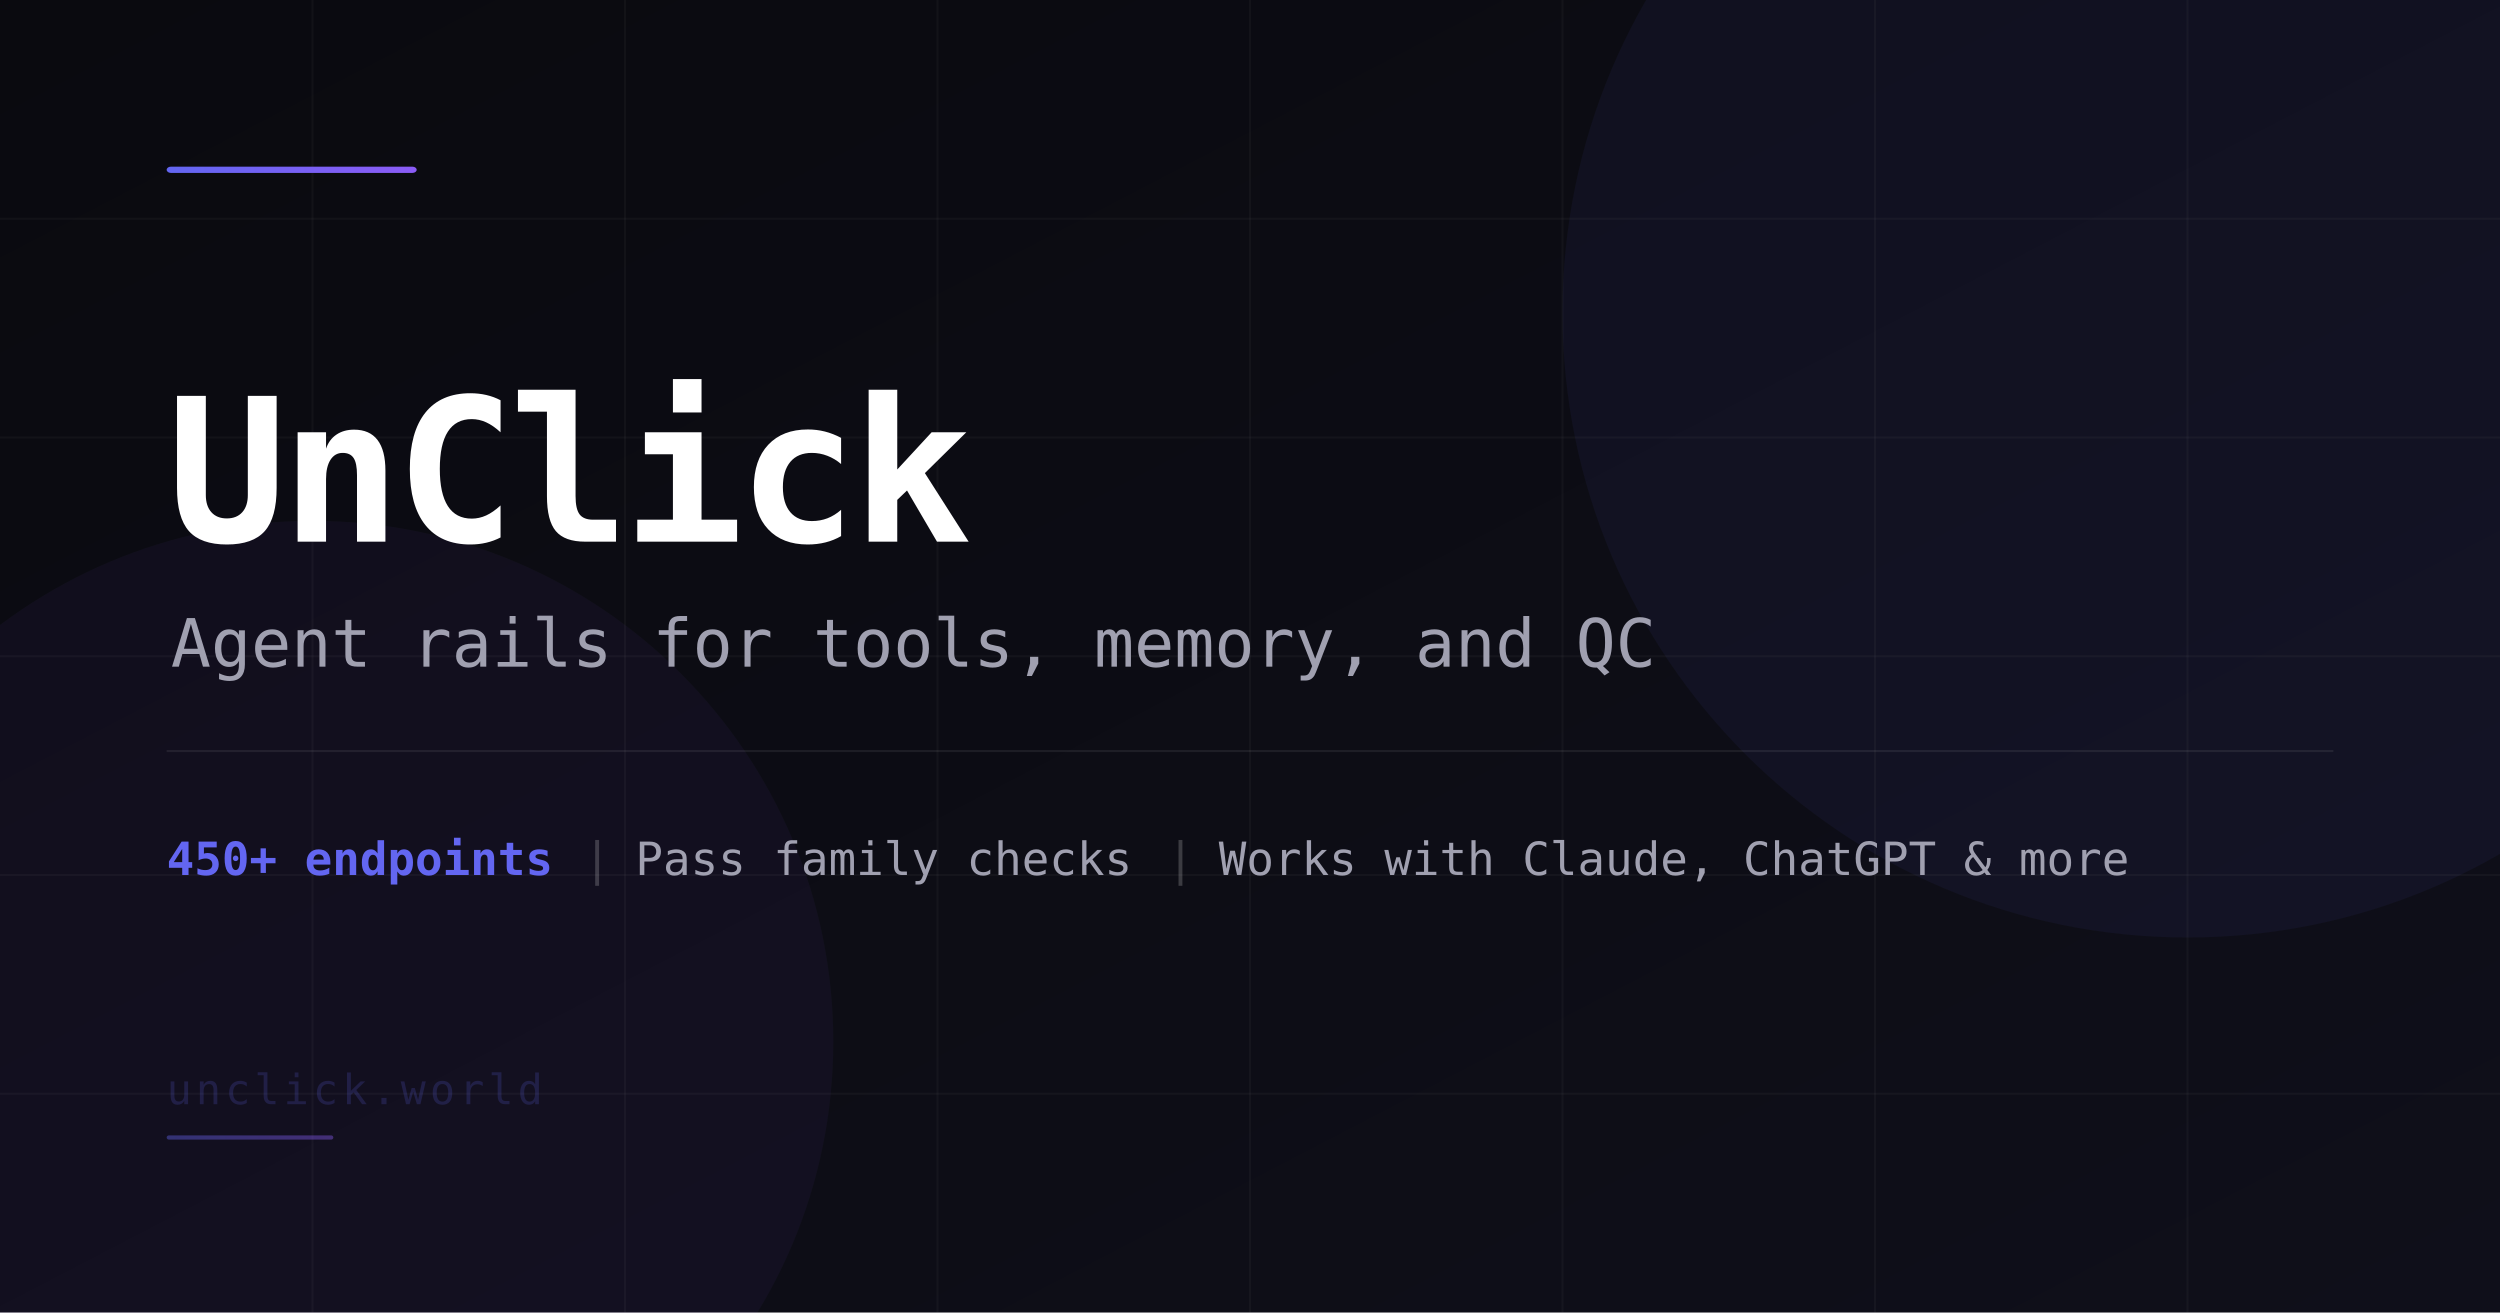
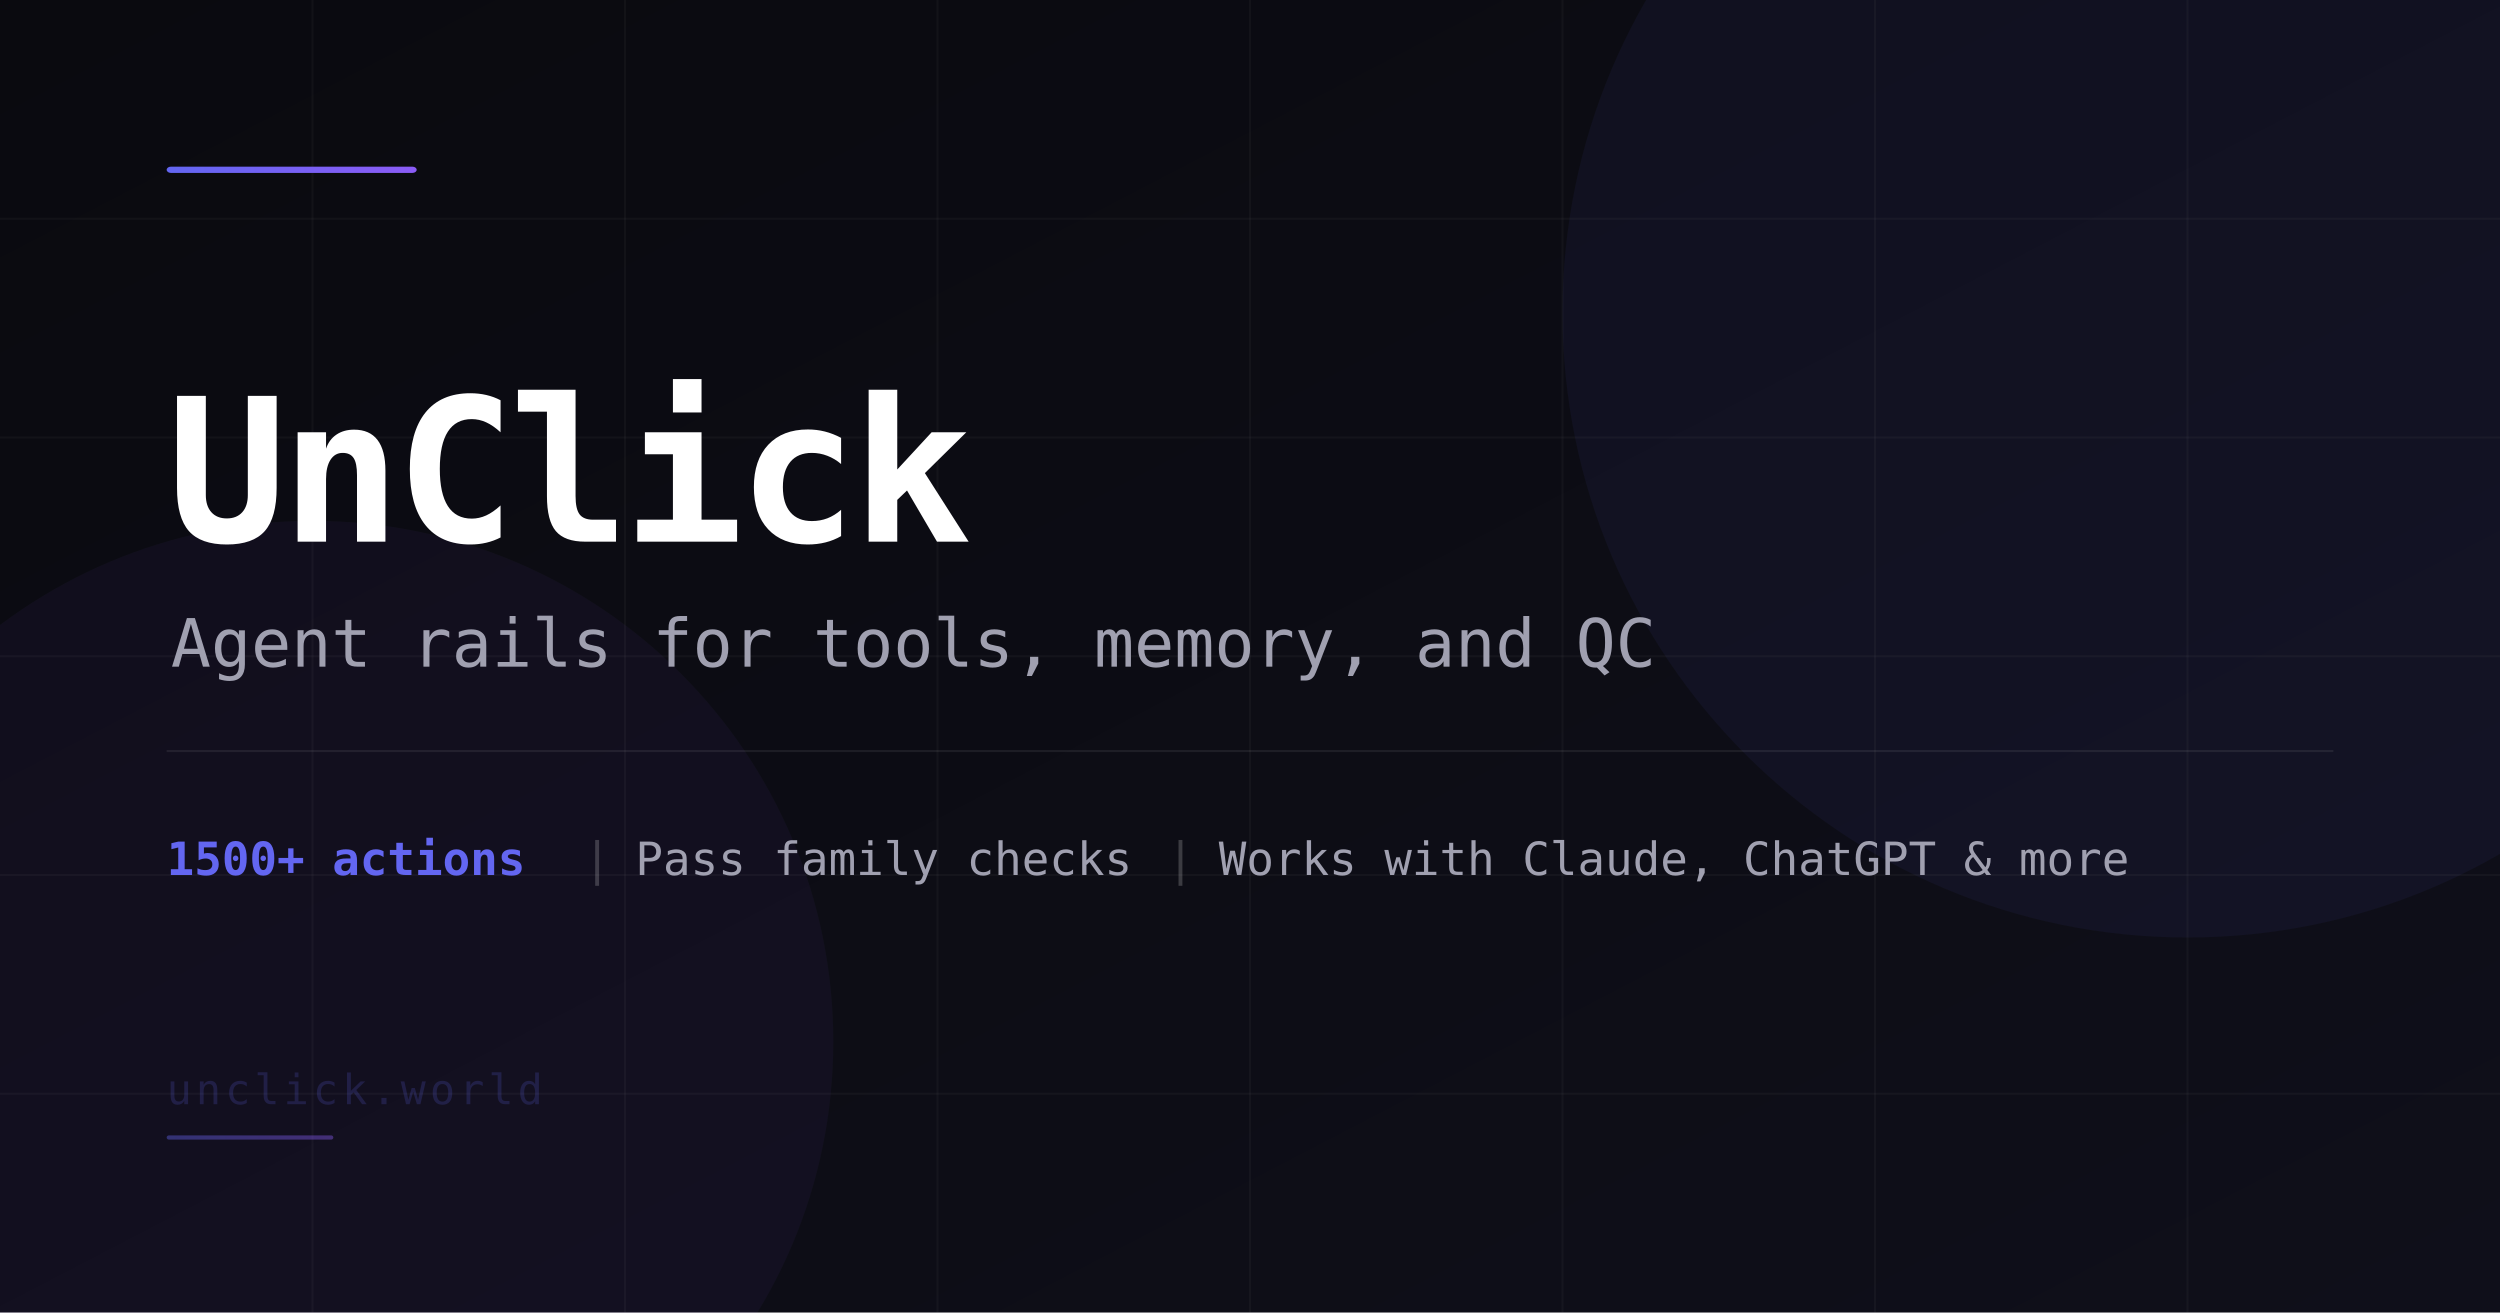
<svg xmlns="http://www.w3.org/2000/svg" width="1200" height="630" viewBox="0 0 1200 630">
  <defs>
    <linearGradient id="bg" x1="0%" y1="0%" x2="100%" y2="100%">
      <stop offset="0%" style="stop-color:#0a0a0f" />
      <stop offset="100%" style="stop-color:#0f0f1a" />
    </linearGradient>
    <linearGradient id="accent" x1="0%" y1="0%" x2="100%" y2="0%">
      <stop offset="0%" style="stop-color:#6366f1" />
      <stop offset="100%" style="stop-color:#8b5cf6" />
    </linearGradient>
  </defs>
  <rect width="1200" height="630" fill="url(#bg)" />
  <g stroke="#ffffff08" stroke-width="1">
    <line x1="0" y1="105" x2="1200" y2="105" />
    <line x1="0" y1="210" x2="1200" y2="210" />
    <line x1="0" y1="315" x2="1200" y2="315" />
    <line x1="0" y1="420" x2="1200" y2="420" />
    <line x1="0" y1="525" x2="1200" y2="525" />
    <line x1="150" y1="0" x2="150" y2="630" />
    <line x1="300" y1="0" x2="300" y2="630" />
    <line x1="450" y1="0" x2="450" y2="630" />
    <line x1="600" y1="0" x2="600" y2="630" />
    <line x1="750" y1="0" x2="750" y2="630" />
    <line x1="900" y1="0" x2="900" y2="630" />
    <line x1="1050" y1="0" x2="1050" y2="630" />
  </g>
  <circle cx="1050" cy="150" r="300" fill="#6366f1" opacity="0.06" />
  <circle cx="150" cy="500" r="250" fill="#8b5cf6" opacity="0.05" />
  <rect x="80" y="80" width="120" height="3" rx="2" fill="url(#accent)" />
  <text x="80" y="260" font-family="ui-monospace, 'SF Mono', Menlo, monospace" font-size="96" font-weight="700" fill="#ffffff" letter-spacing="-3">UnClick</text>
  <text x="82" y="320" font-family="ui-monospace, 'SF Mono', Menlo, monospace" font-size="32" font-weight="400" fill="#a0a0b0" letter-spacing="0">Agent rails for tools, memory, and QC</text>
  <rect x="80" y="360" width="1040" height="1" fill="#ffffff12" />
-   <text x="80" y="420" font-family="ui-monospace, 'SF Mono', Menlo, monospace" font-size="22" fill="#6366f1" font-weight="600">450+ endpoints</text>
+   <text x="80" y="420" font-family="ui-monospace, 'SF Mono', Menlo, monospace" font-size="22" fill="#6366f1" font-weight="600">1500+ actions</text>
  <text x="280" y="420" font-family="ui-monospace, 'SF Mono', Menlo, monospace" font-size="22" fill="#ffffff30">|</text>
  <text x="305" y="420" font-family="ui-monospace, 'SF Mono', Menlo, monospace" font-size="22" fill="#a0a0b0">Pass family checks</text>
  <text x="560" y="420" font-family="ui-monospace, 'SF Mono', Menlo, monospace" font-size="22" fill="#ffffff30">|</text>
  <text x="585" y="420" font-family="ui-monospace, 'SF Mono', Menlo, monospace" font-size="22" fill="#a0a0b0">Works with Claude, ChatGPT &amp; more</text>
  <text x="80" y="530" font-family="ui-monospace, 'SF Mono', Menlo, monospace" font-size="20" fill="#6366f130" letter-spacing="2">unclick.world</text>
  <rect x="80" y="545" width="80" height="2" rx="1" fill="url(#accent)" opacity="0.4" />
</svg>
